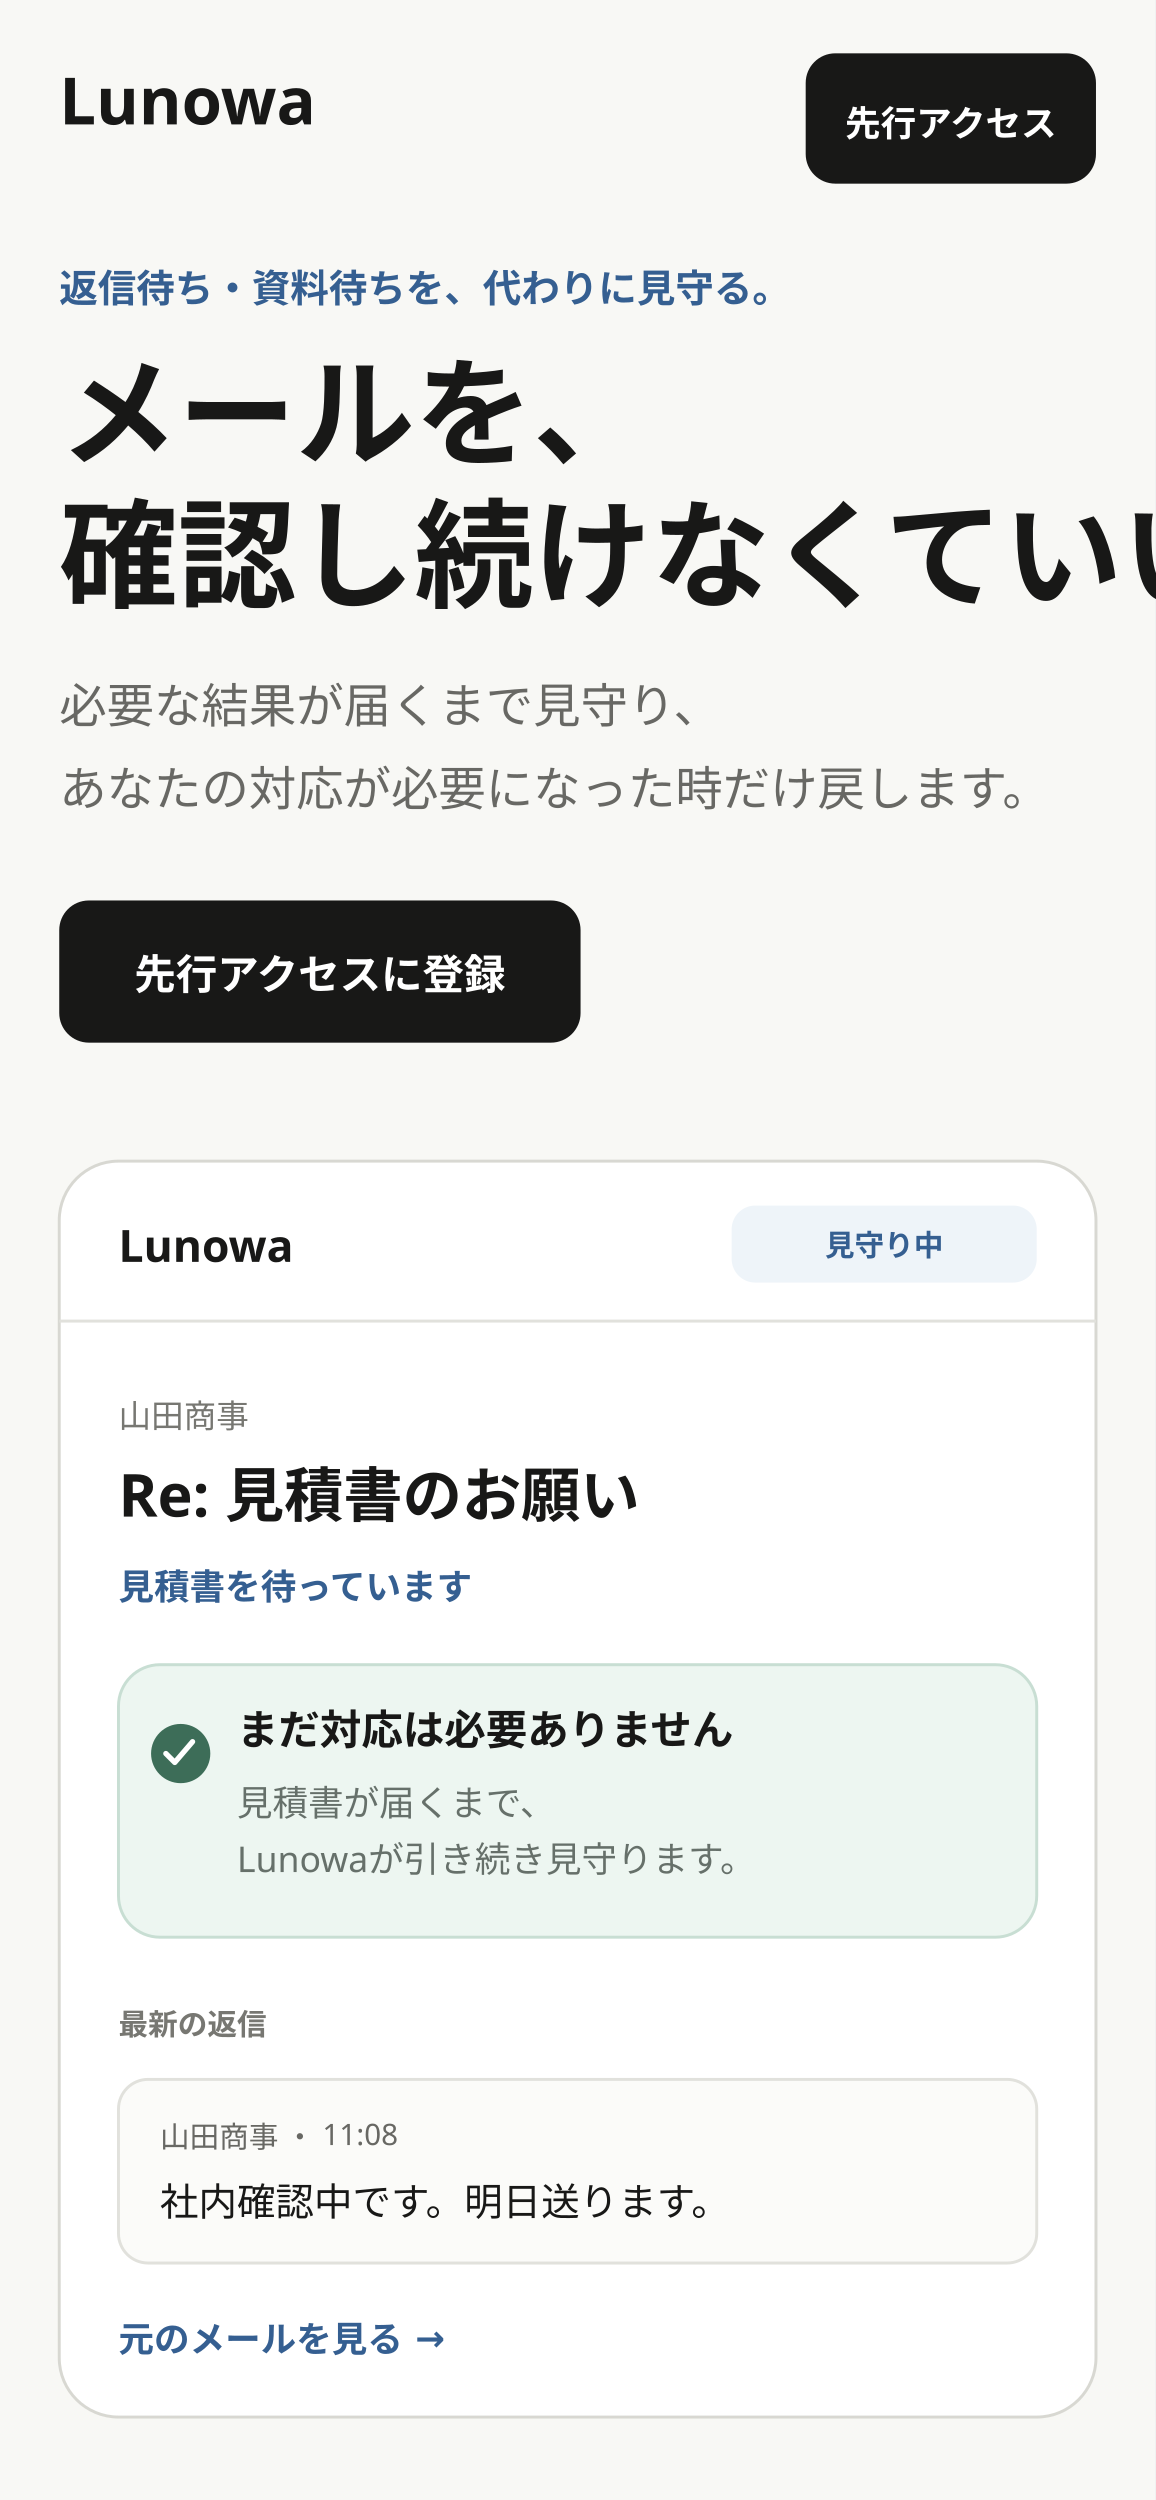
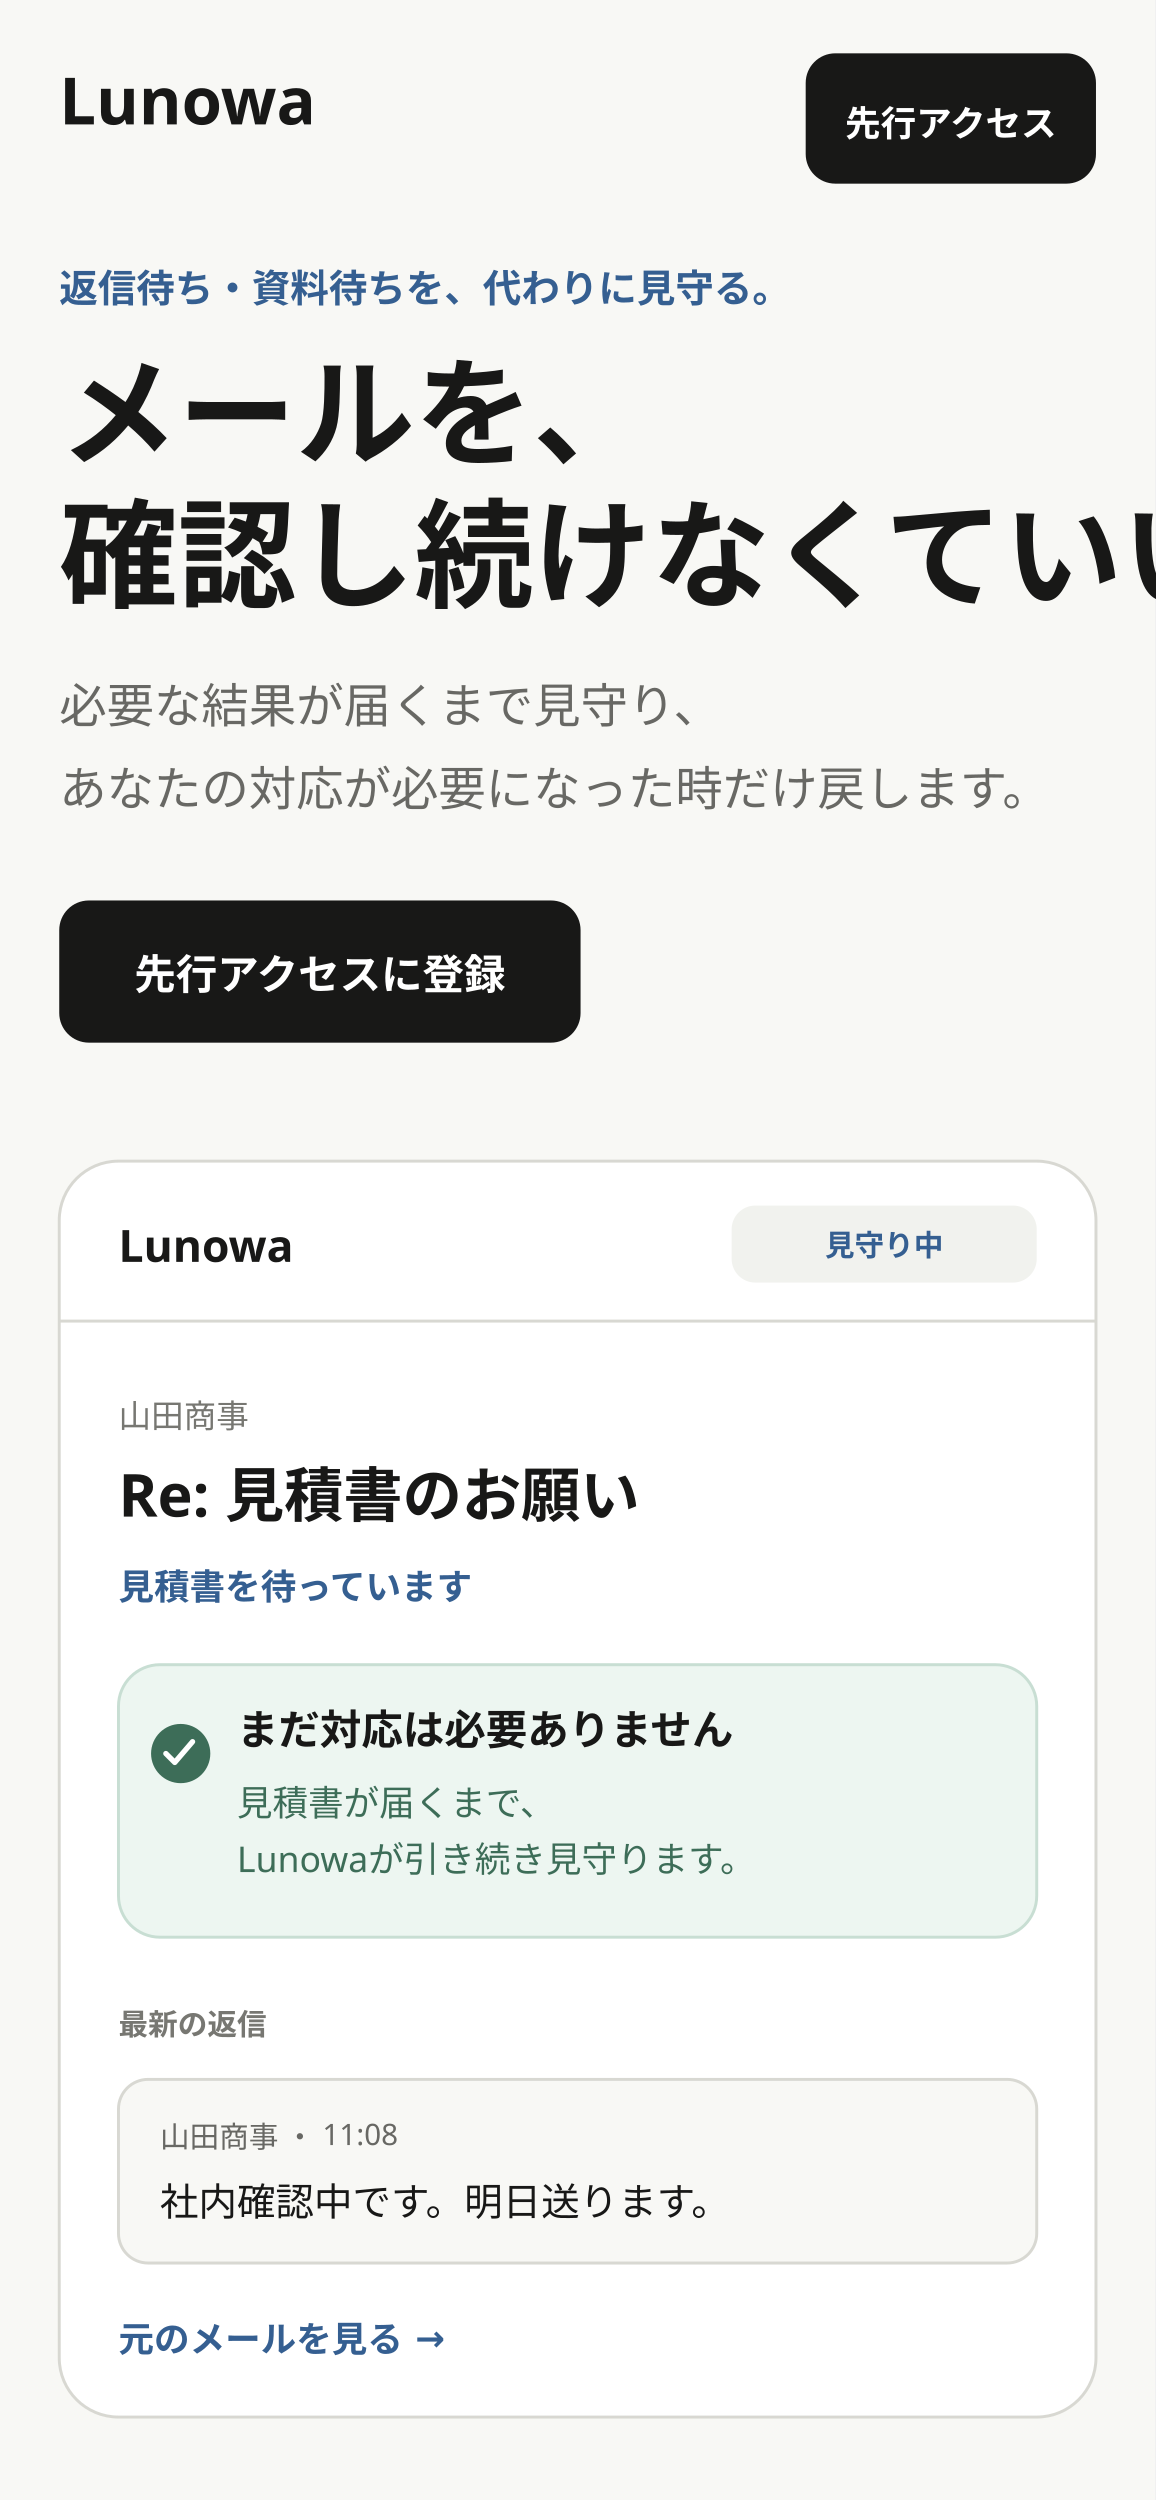
<svg xmlns="http://www.w3.org/2000/svg" width="390" height="844" viewBox="0 0 390 844" role="img" aria-labelledby="title desc">
  <rect width="390" height="844" fill="#F8F8F5" />
  <g font-family="Inter Variable, Noto Sans JP, Hiragino Sans, Yu Gothic UI, Yu Gothic, sans-serif" fill="#181817">
    <text x="20" y="42" font-size="22" font-weight="700">Lunowa</text>
    <rect x="272" y="18" width="98" height="44" rx="10" fill="#181817" />
    <text x="321" y="46" text-anchor="middle" font-size="12" font-weight="600" fill="#FFFFFF">先行アクセス</text>
    <text x="20" y="102" font-size="13" font-weight="600" fill="#355F91">返信待ち・資料待ちを、代わりに見守る。</text>
    <text x="20" y="154" font-size="40" font-weight="700">メールを、</text>
    <text x="20" y="202" font-size="40" font-weight="700">確認し続けなくていい。</text>
    <text x="20" y="244" font-size="16" fill="#686864">必要な結果が届くまで見守り、</text>
    <text x="20" y="272" font-size="16" fill="#686864">あなたの対応が必要になった時だけ戻します。</text>
    <rect x="20" y="304" width="176" height="48" rx="10" fill="#181817" />
    <text x="108" y="334" text-anchor="middle" font-size="14" font-weight="600" fill="#FFFFFF">先行アクセスに登録</text>
    <rect x="20" y="392" width="350" height="424" rx="20" fill="#FFFFFF" stroke="#D8D8D2" />
-     <line x1="20" y1="446" x2="370" y2="446" stroke="#E1E1DC" />
+     <line x1="20" y1="446" x2="370" y2="446" stroke="#D8D8D2" />
    <text x="40" y="426" font-size="15" font-weight="700">Lunowa</text>
-     <rect x="247" y="407" width="103" height="26" rx="8" fill="#EEF4F9" />
+     <rect x="247" y="407" width="103" height="26" rx="8" fill="#F1F2EE" />
    <text x="298.5" y="424" text-anchor="middle" font-size="10" font-weight="600" fill="#355F91">見守り中</text>
    <text x="40" y="482" font-size="11" fill="#777772">山田商事</text>
    <text x="40" y="512" font-size="20" font-weight="700">Re: 見積書のお願い</text>
    <text x="40" y="540" font-size="12" font-weight="600" fill="#355F91">見積書を待っています</text>
    <rect x="40" y="562" width="310" height="92" rx="14" fill="#EDF6F1" stroke="#C8DED3" />
    <circle cx="61" cy="592" r="10" fill="#3D6D58" />
    <path d="M56 592 l3 3 l6 -7" fill="none" stroke="#FFFFFF" stroke-width="1.8" stroke-linecap="round" stroke-linejoin="round" />
    <text x="80" y="589" font-size="14" font-weight="700">まだ対応は必要ありません</text>
-     <text x="80" y="613" font-size="12" fill="#66706A">見積書が届くまで、</text>
-     <text x="80" y="632" font-size="12" fill="#66706A">Lunowaが引き続き見守ります。</text>
+     <text x="80" y="613" font-size="12" fill="#3D6D58">見積書が届くまで、</text>
+     <text x="80" y="632" font-size="12" fill="#3D6D58">Lunowaが引き続き見守ります。</text>
    <text x="40" y="687" font-size="10" font-weight="600" fill="#777772">最新の返信</text>
-     <rect x="40" y="702" width="310" height="62" rx="10" fill="#FBFBF9" stroke="#E1E1DC" />
+     <rect x="40" y="702" width="310" height="62" rx="10" fill="#F8F8F5" stroke="#D8D8D2" />
    <text x="54" y="725" font-size="10" fill="#686864">山田商事 ・ 11:08</text>
    <text x="54" y="748" font-size="13">社内確認中です。明日送ります。</text>
    <text x="40" y="794" font-size="12" font-weight="600" fill="#355F91">元のメールを見る →</text>
  </g>
</svg>
